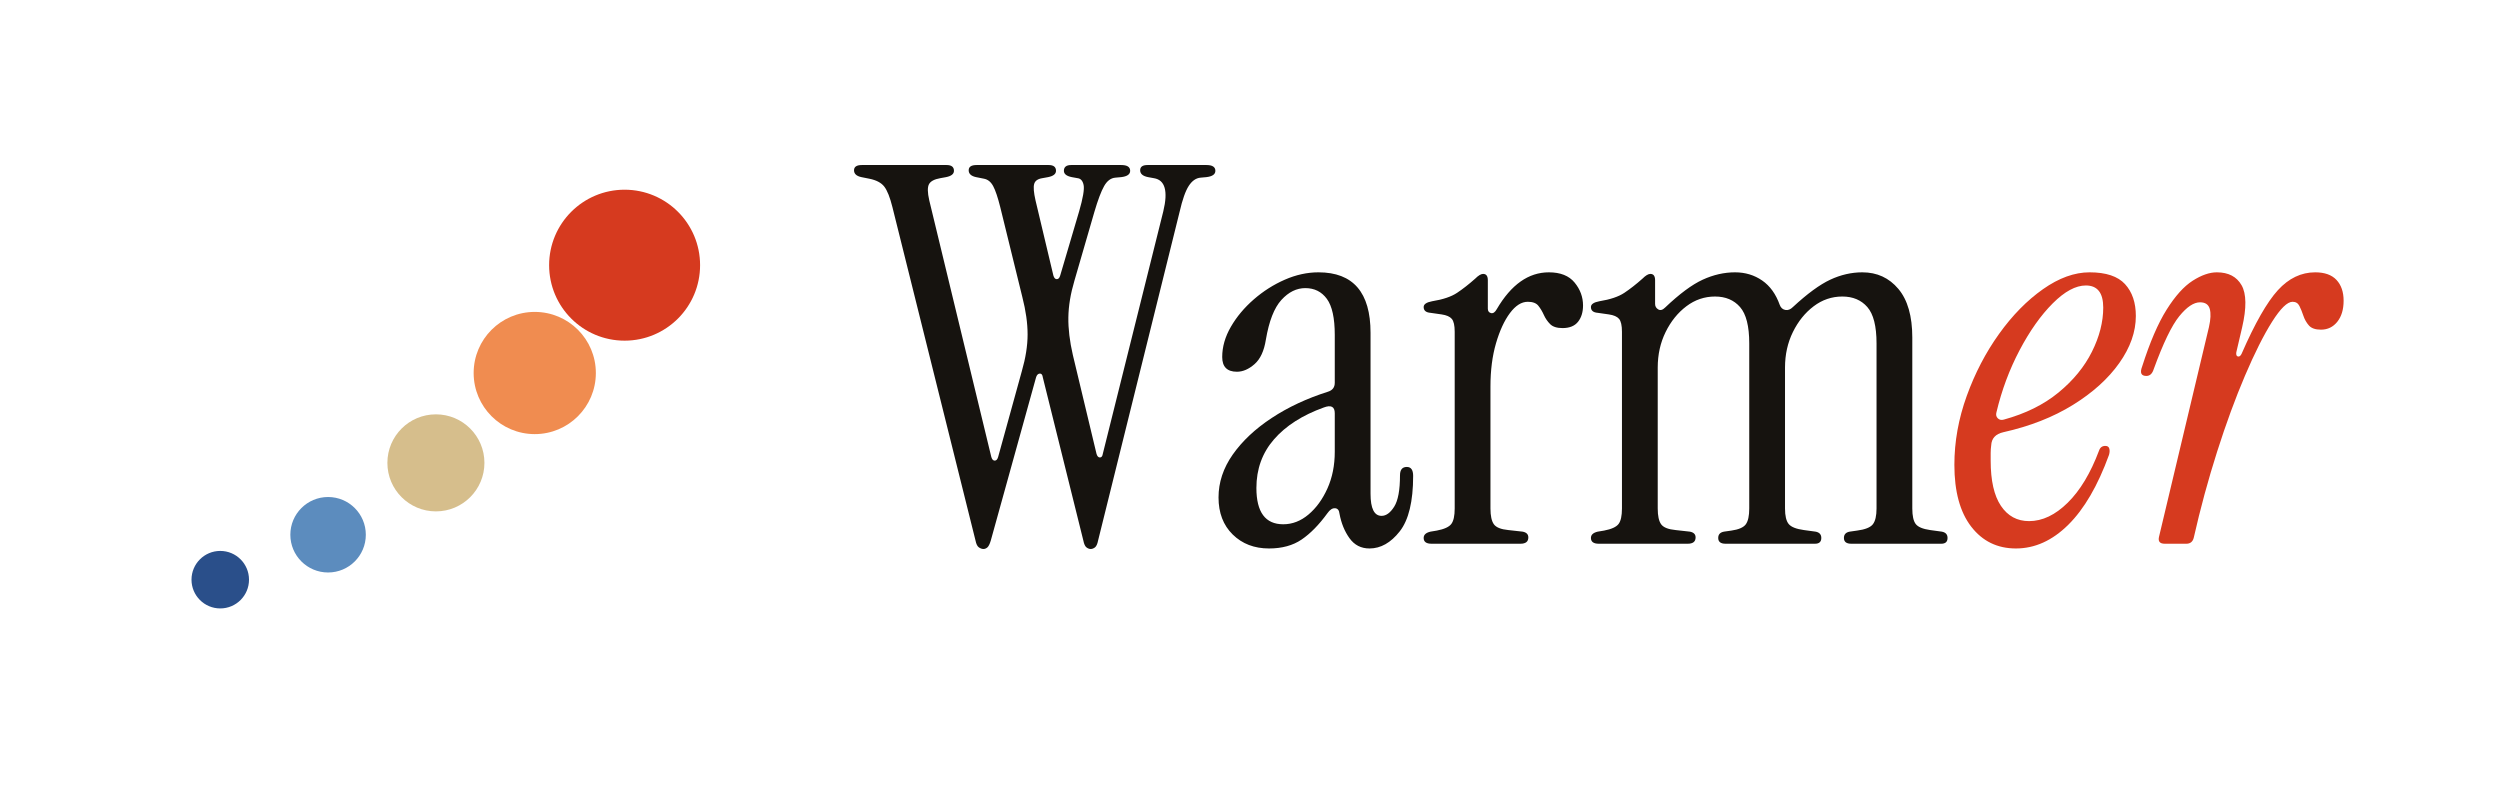
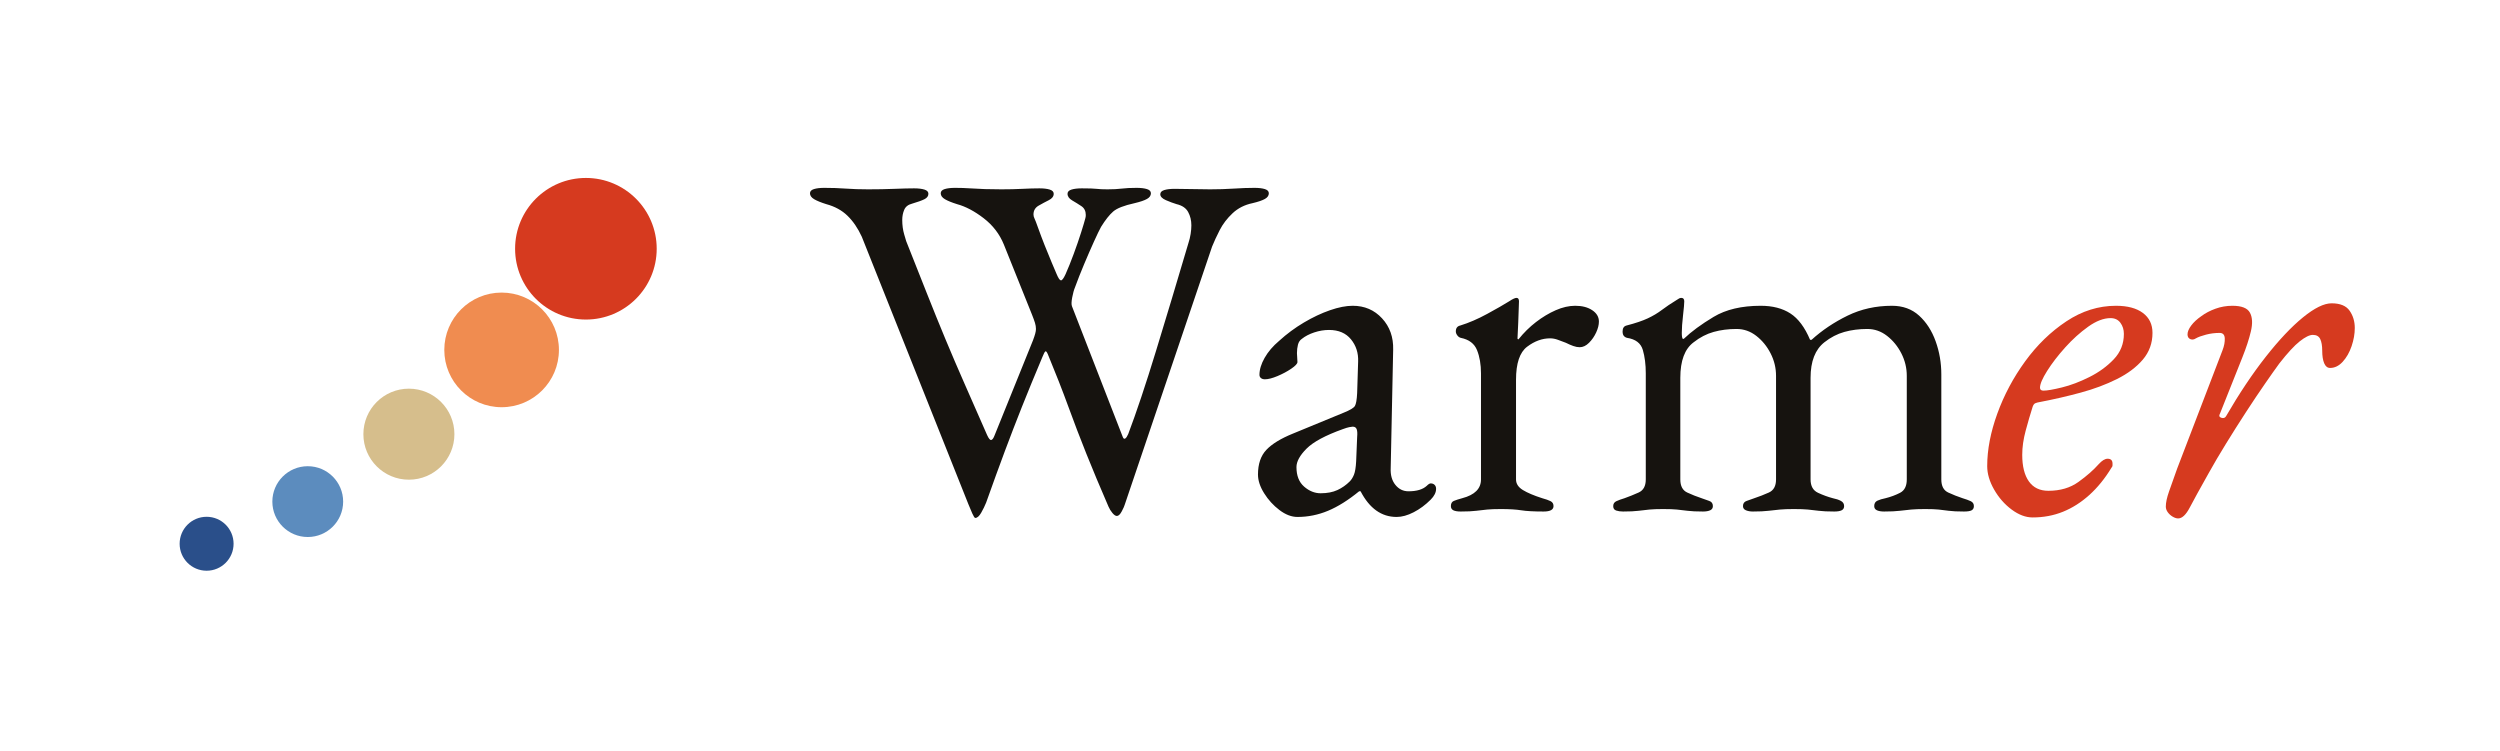
- <svg xmlns="http://www.w3.org/2000/svg" viewBox="0 0 570.36 182.5" width="570.36" height="182.5">
+ <svg xmlns="http://www.w3.org/2000/svg" viewBox="0 0 608.04 182.5" width="608.04" height="182.5">
  <circle cx="50.25" cy="132.25" r="6.56" fill="#2a4f8a" />
  <circle cx="74.85" cy="122.00" r="8.61" fill="#5c8cbe" />
  <circle cx="99.45" cy="105.60" r="11.07" fill="#d6be8c" />
  <circle cx="122.00" cy="85.10" r="13.94" fill="#f08c50" />
  <circle cx="142.50" cy="60.50" r="17.22" fill="#d63a1f" />
-   <path d="M248.84 125.25Q248.36 125.25 247.88 124.89Q247.4 124.53 247.16 123.33L237.92 86.13Q237.8 85.17 237.2 85.23Q236.6 85.29 236.36 86.13L226.04 123.33Q225.68 124.53 225.26 124.89Q224.84 125.25 224.36 125.25Q223.88 125.25 223.34 124.89Q222.8 124.53 222.56 123.33L203.6 47.25Q202.76 43.89 201.74 42.57Q200.72 41.25 198.32 40.77L196.52 40.41Q194.84 40.05 194.84 38.85Q194.84 37.65 196.64 37.65H215.96Q217.64 37.65 217.64 38.97Q217.64 40.05 215.84 40.41L214.52 40.65Q212.48 41.01 211.94 42.03Q211.4 43.05 212.0 45.69L226.16 104.25Q226.4 105.09 226.94 105.09Q227.48 105.09 227.72 104.25L233.12 84.69Q234.44 80.13 234.44 76.29Q234.44 72.45 233.24 67.77L228.2 47.25Q227.36 43.89 226.58 42.45Q225.8 41.01 224.48 40.77L222.68 40.41Q221.0 40.05 221.0 38.85Q221.0 37.65 222.8 37.65H239.24Q240.92 37.65 240.92 38.97Q240.92 40.05 239.12 40.41L237.8 40.65Q236.24 40.89 235.94 41.97Q235.64 43.05 236.24 45.69L240.32 62.85Q240.56 63.69 241.1 63.69Q241.64 63.69 241.88 62.85L246.2 48.21Q247.52 43.65 247.22 42.21Q246.92 40.77 245.84 40.65L244.52 40.41Q242.72 40.05 242.72 38.97Q242.72 37.65 244.4 37.65H255.8Q257.84 37.65 257.84 38.97Q257.84 40.17 255.8 40.41L254.48 40.53Q252.92 40.65 251.9 42.45Q250.88 44.25 249.68 48.33L245.12 64.05Q243.8 68.49 243.74 72.39Q243.68 76.29 244.76 80.97L250.16 103.53Q250.4 104.37 250.94 104.37Q251.48 104.37 251.6 103.53L265.4 48.21Q267.08 41.25 263.24 40.65L261.92 40.41Q260.12 40.05 260.12 38.85Q260.12 37.65 261.8 37.65H275.24Q277.28 37.65 277.28 38.97Q277.28 40.17 275.24 40.41L273.92 40.53Q272.36 40.65 271.22 42.39Q270.08 44.13 269.12 48.33L250.52 123.33Q250.28 124.53 249.8 124.89Q249.32 125.25 248.84 125.25Z M289.52 125.13Q284.48 125.13 281.24 121.95Q278.0 118.77 278.0 113.49Q278.0 108.33 281.24 103.71Q284.48 99.09 290.12 95.37Q295.76 91.65 302.96 89.37Q304.52 88.89 304.52 87.33V76.41Q304.52 70.65 302.72 68.19Q300.92 65.73 297.8 65.73Q294.8 65.73 292.34 68.43Q289.88 71.13 288.8 77.49Q288.2 81.33 286.22 83.07Q284.24 84.81 282.2 84.81Q278.84 84.81 278.84 81.45Q278.84 77.97 280.82 74.55Q282.8 71.13 286.04 68.31Q289.28 65.49 293.12 63.81Q296.96 62.13 300.8 62.13Q312.68 62.13 312.68 75.93V112.65Q312.68 117.69 315.2 117.69Q316.76 117.69 318.08 115.59Q319.4 113.49 319.4 108.45Q319.4 106.53 320.96 106.53Q322.4 106.53 322.4 108.57Q322.4 117.33 319.34 121.23Q316.28 125.13 312.44 125.13Q309.56 125.13 307.88 122.79Q306.2 120.45 305.6 117.21Q305.48 116.01 304.58 115.95Q303.68 115.89 302.84 117.09Q299.96 121.05 296.96 123.09Q293.96 125.13 289.52 125.13ZM292.76 119.61Q295.88 119.61 298.52 117.39Q301.16 115.17 302.84 111.45Q304.52 107.73 304.52 103.05V94.29Q304.52 92.01 302.0 92.97Q294.68 95.61 290.66 100.23Q286.64 104.85 286.64 111.33Q286.64 119.61 292.76 119.61Z M341.48 70.53Q346.4 62.13 353.36 62.13Q357.32 62.13 359.24 64.47Q361.16 66.81 361.16 69.69Q361.16 71.97 360.02 73.41Q358.88 74.85 356.48 74.85Q354.56 74.85 353.66 73.95Q352.76 73.05 352.22 71.85Q351.68 70.65 350.96 69.75Q350.24 68.85 348.56 68.85Q346.4 68.85 344.48 71.43Q342.56 74.01 341.3 78.33Q340.04 82.65 340.04 88.17V116.01Q340.04 118.53 340.82 119.61Q341.6 120.69 344.12 120.93L347.36 121.29Q348.68 121.53 348.68 122.61Q348.68 124.05 346.88 124.05H326.6Q324.8 124.05 324.8 122.73Q324.8 121.65 326.36 121.29L327.8 121.05Q330.32 120.57 331.1 119.55Q331.88 118.53 331.88 116.01V75.69Q331.88 73.53 331.22 72.75Q330.56 71.97 328.88 71.73L326.36 71.37Q324.8 71.25 324.8 70.05Q324.8 69.09 326.72 68.73Q330.44 68.13 332.42 66.81Q334.4 65.49 336.56 63.57Q337.64 62.49 338.36 62.49Q339.44 62.49 339.44 63.93V70.41Q339.44 71.25 340.16 71.43Q340.88 71.61 341.48 70.53Z M364.76 124.05Q362.96 124.05 362.96 122.73Q362.96 121.65 364.52 121.29L365.96 121.05Q368.48 120.57 369.26 119.55Q370.04 118.53 370.04 116.01V75.69Q370.04 73.53 369.38 72.75Q368.72 71.97 367.04 71.73L364.52 71.37Q362.96 71.25 362.96 70.05Q362.96 69.09 364.88 68.73Q368.6 68.13 370.58 66.81Q372.56 65.49 374.72 63.57Q375.8 62.49 376.52 62.49Q377.6 62.49 377.6 63.93V69.33Q377.6 70.17 378.32 70.59Q379.04 71.01 379.88 70.17Q384.8 65.49 388.46 63.81Q392.12 62.13 395.84 62.13Q399.32 62.13 402.02 63.99Q404.72 65.85 406.04 69.57Q406.4 70.53 407.3 70.71Q408.2 70.89 409.04 70.05Q413.96 65.49 417.56 63.81Q421.16 62.13 424.88 62.13Q429.92 62.13 433.1 65.91Q436.28 69.69 436.28 77.01V116.01Q436.28 118.53 437.06 119.55Q437.84 120.57 440.36 120.93L443.0 121.29Q444.32 121.53 444.32 122.73Q444.32 124.05 442.88 124.05H422.36Q420.68 124.05 420.68 122.73Q420.68 121.53 422 121.29L423.68 121.05Q426.44 120.69 427.28 119.61Q428.12 118.53 428.12 116.01V78.33Q428.12 72.45 426.02 70.05Q423.92 67.65 420.32 67.65Q416.72 67.65 413.78 69.87Q410.84 72.09 409.04 75.75Q407.24 79.41 407.24 83.85V116.01Q407.24 118.53 408.08 119.55Q408.92 120.57 411.56 120.93L414.2 121.29Q415.52 121.53 415.52 122.73Q415.52 124.05 414.08 124.05H393.68Q392 124.05 392 122.73Q392 121.53 393.32 121.29L395 121.05Q397.52 120.69 398.3 119.61Q399.08 118.53 399.08 116.01V78.33Q399.08 72.45 396.98 70.05Q394.88 67.65 391.28 67.65Q387.68 67.65 384.74 69.87Q381.8 72.09 380.0 75.75Q378.2 79.41 378.2 83.85V116.01Q378.2 118.53 378.98 119.61Q379.76 120.69 382.28 120.93L385.52 121.29Q386.84 121.53 386.84 122.61Q386.84 124.05 385.04 124.05Z" fill="#16130f" />
-   <path d="M459.92 125.13Q453.56 125.13 449.72 120.15Q445.88 115.17 445.88 106.05Q445.88 98.13 448.7 90.33Q451.52 82.53 456.08 76.17Q460.64 69.81 466.1 65.97Q471.56 62.13 476.72 62.13Q482.36 62.13 484.82 64.83Q487.28 67.53 487.28 72.09Q487.28 77.49 483.5 82.83Q479.72 88.17 472.94 92.37Q466.16 96.57 457.04 98.61Q454.4 99.21 454.28 101.61Q454.16 102.45 454.16 103.35Q454.16 104.25 454.16 105.09Q454.16 111.93 456.5 115.41Q458.84 118.89 462.92 118.89Q467.48 118.89 471.74 114.69Q476.0 110.49 478.88 102.81Q479.24 101.73 480.32 101.73Q481.04 101.73 481.22 102.33Q481.4 102.93 481.16 103.77Q477.32 114.33 471.86 119.73Q466.4 125.13 459.92 125.13ZM455.48 94.05Q455.24 94.89 455.78 95.43Q456.32 95.97 457.16 95.73Q464.6 93.69 469.64 89.55Q474.68 85.41 477.26 80.25Q479.84 75.09 479.84 70.17Q479.84 65.13 475.88 65.13Q472.4 65.13 468.32 69.21Q464.24 73.29 460.76 79.89Q457.28 86.49 455.48 94.05Z M493.88 124.05Q492.2 124.05 492.56 122.49L503.96 74.61Q504.56 71.97 504.14 70.47Q503.72 68.97 501.92 68.97Q499.76 68.97 497.18 72.15Q494.6 75.33 491.36 84.21Q490.88 85.77 489.68 85.77Q487.88 85.77 488.72 83.61Q491.36 75.33 494.3 70.65Q497.24 65.97 500.24 64.05Q503.24 62.13 505.76 62.13Q509.72 62.13 511.4 65.07Q513.08 68.01 511.52 74.73L510.2 80.37Q510.08 81.21 510.56 81.33Q511.04 81.45 511.4 80.73Q515.96 70.29 519.68 66.21Q523.4 62.13 528.2 62.13Q531.44 62.13 533.06 63.87Q534.68 65.61 534.68 68.61Q534.68 71.61 533.24 73.41Q531.8 75.21 529.52 75.21Q527.6 75.21 526.76 74.25Q525.92 73.29 525.5 72.03Q525.08 70.77 524.6 69.81Q524.12 68.85 523.04 68.85Q521.24 68.85 518.36 73.41Q515.48 77.97 512.18 85.71Q508.88 93.45 505.82 103.05Q502.76 112.65 500.48 122.73Q500.12 124.05 498.8 124.05Z" fill="#d63a1f" />
+   <path d="M237.2 125.97Q236.96 125.97 236.48 124.89Q236.0 123.81 235.52 122.61L209.6 57.57Q208.16 54.45 206.12 52.47Q204.08 50.49 200.96 49.65Q199.04 49.05 198.02 48.45Q197.0 47.85 197.0 47.01Q197.0 46.29 197.96 45.99Q198.92 45.69 200.48 45.69Q203.24 45.69 205.7 45.87Q208.16 46.05 211.16 46.05Q214.52 46.05 217.52 45.93Q220.52 45.81 222.32 45.81Q223.88 45.81 224.84 46.11Q225.8 46.41 225.8 47.13Q225.8 47.97 224.84 48.45Q223.88 48.93 221.84 49.53Q220.4 49.89 219.92 51.03Q219.44 52.17 219.44 53.49Q219.44 55.41 219.92 57.03Q220.4 58.65 220.4 58.65Q223.16 65.61 225.44 71.37Q227.72 77.13 229.94 82.47Q232.16 87.81 234.62 93.39Q237.08 98.97 240.08 105.81Q240.68 107.13 241.1 107.01Q241.52 106.89 241.88 105.93L251.24 82.77Q251.6 81.81 251.78 81.15Q251.96 80.49 251.96 80.01Q251.96 79.29 251.72 78.51Q251.48 77.73 251.0 76.53L244.16 59.49Q242.6 55.65 239.24 53.07Q235.88 50.49 232.76 49.65Q230.84 49.05 229.82 48.45Q228.8 47.85 228.8 47.01Q228.8 46.29 229.76 45.99Q230.72 45.69 232.28 45.69Q234.2 45.69 235.94 45.81Q237.68 45.93 239.54 45.99Q241.4 46.05 243.56 46.05Q246.32 46.05 248.66 45.93Q251.0 45.81 252.8 45.81Q254.36 45.81 255.32 46.11Q256.28 46.41 256.28 47.13Q256.28 48.09 255.08 48.69Q253.88 49.29 252.62 50.01Q251.36 50.73 251.36 52.17Q251.36 52.41 251.42 52.65Q251.48 52.89 251.6 53.13Q251.84 53.61 252.5 55.47Q253.16 57.33 254.06 59.61Q254.96 61.89 255.8 63.87Q256.64 65.85 257.0 66.69Q257.6 68.13 258.02 68.19Q258.44 68.25 259.16 66.69Q260.12 64.53 261.14 61.77Q262.16 59.01 262.94 56.55Q263.72 54.09 263.96 53.13Q264.08 52.77 264.08 52.29Q264.08 50.85 263.0 50.13Q261.92 49.41 260.78 48.75Q259.64 48.09 259.64 47.13Q259.64 46.41 260.6 46.11Q261.56 45.81 263.12 45.81Q265.76 45.81 266.72 45.93Q267.68 46.05 269.36 46.05Q271.4 46.05 272.84 45.87Q274.28 45.69 276.44 45.69Q278.0 45.69 278.96 45.99Q279.92 46.29 279.92 47.01Q279.92 47.85 278.96 48.39Q278.0 48.93 275.96 49.41Q272.12 50.25 270.74 51.45Q269.36 52.65 267.8 55.17Q267.2 56.25 266.06 58.77Q264.92 61.29 263.66 64.29Q262.4 67.29 261.44 69.93Q261.08 70.77 260.78 72.33Q260.48 73.89 260.72 74.49L273.08 106.29Q273.32 106.89 273.68 106.65Q274.04 106.41 274.4 105.57Q277.4 97.65 281.18 85.29Q284.96 72.93 289.04 59.13Q289.4 58.05 289.58 56.91Q289.76 55.77 289.76 54.81Q289.76 53.01 288.98 51.57Q288.2 50.13 286.16 49.65Q284.96 49.29 283.58 48.69Q282.2 48.09 282.2 47.25Q282.2 46.53 283.16 46.23Q284.12 45.93 285.68 45.93Q288.08 45.93 290.06 45.99Q292.04 46.05 294.32 46.05Q297.32 46.05 300.08 45.87Q302.84 45.69 305.12 45.69Q306.68 45.69 307.64 45.99Q308.6 46.29 308.6 47.01Q308.6 47.85 307.64 48.39Q306.68 48.93 304.64 49.41Q301.76 50.01 299.78 51.87Q297.8 53.73 296.66 55.95Q295.52 58.17 294.8 59.97L273.56 122.73Q273.44 123.21 272.84 124.35Q272.24 125.49 271.64 125.49Q271.16 125.49 270.56 124.77Q269.96 124.05 269.6 123.21Q266.48 116.01 264.2 110.31Q261.92 104.61 259.82 98.85Q257.72 93.09 254.84 86.13Q254.48 85.29 254.24 85.47Q254.0 85.65 253.52 86.85Q250.64 93.69 248.54 98.97Q246.44 104.25 244.4 109.71Q242.36 115.17 239.84 122.25Q239.36 123.45 238.64 124.71Q237.92 125.97 237.2 125.97Z M315.56 125.73Q313.4 125.73 311.18 124.05Q308.96 122.37 307.46 119.97Q305.96 117.57 305.96 115.41Q305.96 111.57 308.0 109.41Q310.04 107.25 314.48 105.45L326.72 100.41Q329.12 99.45 329.54 98.73Q329.96 98.01 330.08 95.61L330.32 87.93Q330.44 84.81 328.58 82.53Q326.72 80.25 323.24 80.25Q321.44 80.25 319.64 80.85Q317.84 81.45 316.64 82.41Q315.92 82.89 315.68 83.85Q315.44 84.81 315.44 85.89Q315.44 86.37 315.5 86.97Q315.56 87.57 315.56 88.05Q315.56 88.65 314.06 89.67Q312.56 90.69 310.7 91.47Q308.84 92.25 307.64 92.25Q307.04 92.25 306.68 91.95Q306.32 91.65 306.32 91.17Q306.32 89.25 307.58 87.03Q308.84 84.81 311.12 82.89Q313.88 80.37 317.12 78.45Q320.36 76.53 323.48 75.45Q326.6 74.37 329 74.37Q333.32 74.37 336.14 77.43Q338.96 80.49 338.84 85.05L338.24 113.85Q338.12 116.37 339.38 117.93Q340.64 119.49 342.56 119.49Q345.56 119.49 347 118.17Q347.6 117.57 347.96 117.57Q348.56 117.57 348.92 117.93Q349.28 118.29 349.28 118.89Q349.28 120.21 347.96 121.53Q346.04 123.45 343.82 124.59Q341.6 125.73 339.68 125.73Q334.16 125.73 330.92 119.49H330.56Q326.6 122.73 323.0 124.23Q319.4 125.73 315.56 125.73ZM321.2 119.97Q323.6 119.97 325.28 119.19Q326.96 118.41 328.28 117.09Q328.88 116.49 329.3 115.47Q329.72 114.45 329.84 112.17L330.08 106.29Q330.2 104.97 329.96 104.37Q329.72 103.77 329 103.77Q328.76 103.77 328.16 103.89Q327.56 104.01 326.6 104.37Q320.24 106.65 317.78 109.11Q315.32 111.57 315.32 113.61Q315.32 116.73 317.18 118.35Q319.04 119.97 321.2 119.97Z M355.28 124.41Q354.08 124.41 353.48 124.11Q352.88 123.81 352.88 123.09Q352.88 122.13 353.6 121.83Q354.32 121.53 355.64 121.17Q357.92 120.57 359.06 119.43Q360.2 118.29 360.2 116.61V90.81Q360.2 87.57 359.24 85.17Q358.28 82.77 355.28 82.17Q354.8 82.05 354.44 81.57Q354.08 81.09 354.08 80.61Q354.08 79.41 355.16 79.17Q358.28 78.21 361.7 76.35Q365.12 74.49 367.04 73.29Q367.76 72.81 368.18 72.63Q368.6 72.45 368.84 72.45Q369.44 72.45 369.44 73.29Q369.44 73.65 369.38 75.09Q369.32 76.53 369.26 78.45Q369.2 80.37 369.08 82.29Q369.08 82.53 369.32 82.53Q371.24 80.13 373.58 78.33Q375.92 76.53 378.38 75.45Q380.84 74.37 383.12 74.37Q385.64 74.37 387.26 75.45Q388.88 76.53 388.88 78.21Q388.88 79.41 388.22 80.85Q387.56 82.29 386.48 83.37Q385.4 84.45 384.2 84.45Q383.48 84.45 382.64 84.15Q381.8 83.85 380.84 83.37Q379.88 83.01 378.92 82.65Q377.96 82.29 377 82.29Q374.12 82.29 371.42 84.33Q368.72 86.37 368.72 92.37V116.61Q368.72 118.17 370.4 119.19Q372.08 120.21 375.08 121.17Q376.4 121.53 377.12 121.89Q377.84 122.25 377.84 123.09Q377.84 124.41 375.44 124.41Q371.84 124.41 369.98 124.11Q368.12 123.81 365 123.81Q362.96 123.81 361.7 123.93Q360.44 124.05 359.06 124.23Q357.68 124.41 355.28 124.41Z M394.76 124.41Q393.8 124.41 393.08 124.17Q392.36 123.93 392.36 123.09Q392.36 122.25 393.14 121.89Q393.92 121.53 395.12 121.17Q396.8 120.57 398.54 119.79Q400.28 119.01 400.28 116.61V90.81Q400.28 87.57 399.56 85.11Q398.84 82.65 395.72 82.17Q395.24 82.05 394.94 81.69Q394.64 81.33 394.64 80.61Q394.64 79.41 395.6 79.17Q398.84 78.33 400.76 77.43Q402.68 76.53 404.18 75.39Q405.68 74.25 407.84 72.93Q408.08 72.81 408.32 72.63Q408.56 72.45 408.92 72.45Q409.64 72.45 409.64 73.29Q409.64 74.13 409.34 76.71Q409.04 79.29 409.04 80.97Q409.04 82.17 409.28 82.41H409.52Q412.28 79.77 416.78 77.07Q421.28 74.37 428.24 74.37Q432.56 74.37 435.44 76.23Q438.32 78.09 440.24 82.65H440.6Q444.44 79.17 449.36 76.77Q454.28 74.37 460.16 74.37Q464.12 74.37 466.76 76.77Q469.4 79.17 470.78 83.01Q472.16 86.85 472.16 91.05V116.61Q472.16 119.01 473.84 119.79Q475.52 120.57 477.32 121.17Q478.52 121.53 479.3 121.89Q480.08 122.25 480.08 123.09Q480.08 123.81 479.54 124.11Q479.0 124.41 477.68 124.41Q475.28 124.41 473.96 124.23Q472.64 124.05 471.5 123.93Q470.36 123.81 468.2 123.81Q466.16 123.81 464.84 123.93Q463.52 124.05 462.08 124.23Q460.64 124.41 458.24 124.41Q457.16 124.41 456.5 124.11Q455.84 123.81 455.84 123.09Q455.84 122.13 456.62 121.77Q457.4 121.41 458.6 121.17Q460.52 120.69 462.14 119.85Q463.76 119.01 463.76 116.61V91.41Q463.76 88.53 462.44 85.95Q461.12 83.37 458.96 81.69Q456.8 80.01 454.16 80.01Q451.16 80.01 448.58 80.73Q446.0 81.45 443.72 83.25Q440.36 85.89 440.36 91.89V116.61Q440.36 119.01 442.16 119.85Q443.96 120.69 445.76 121.17Q446.96 121.41 447.74 121.83Q448.52 122.25 448.52 123.09Q448.52 123.81 447.92 124.11Q447.32 124.41 446.12 124.41Q443.72 124.41 442.34 124.23Q440.96 124.05 439.7 123.93Q438.44 123.81 436.28 123.81Q434.24 123.81 432.92 123.93Q431.6 124.05 430.16 124.23Q428.72 124.41 426.32 124.41Q425.36 124.41 424.64 124.11Q423.92 123.81 423.92 123.09Q423.92 122.13 424.82 121.83Q425.72 121.53 426.68 121.17Q428.48 120.57 430.22 119.79Q431.96 119.01 431.96 116.61V91.41Q431.96 88.53 430.64 85.95Q429.32 83.37 427.16 81.69Q425.0 80.01 422.36 80.01Q419.36 80.01 416.78 80.73Q414.2 81.45 411.92 83.25Q408.68 85.65 408.68 91.89V116.61Q408.68 119.01 410.36 119.79Q412.04 120.57 413.84 121.17Q414.8 121.53 415.7 121.83Q416.6 122.13 416.6 123.09Q416.6 123.81 415.94 124.11Q415.28 124.41 414.2 124.41Q411.8 124.41 410.42 124.23Q409.04 124.05 407.84 123.93Q406.64 123.81 404.48 123.81Q402.44 123.81 401.18 123.93Q399.92 124.05 398.54 124.23Q397.16 124.41 394.76 124.41Z" fill="#16130f" />
+   <path d="M494.36 125.85Q491.84 125.85 489.26 123.93Q486.68 122.01 485 119.07Q483.32 116.13 483.32 113.37Q483.32 107.37 485.78 100.59Q488.24 93.81 492.56 87.87Q496.88 81.93 502.58 78.15Q508.28 74.37 514.64 74.37Q518.84 74.37 521.18 76.11Q523.52 77.85 523.52 80.97Q523.52 84.69 521.18 87.45Q518.84 90.21 514.88 92.19Q510.92 94.17 506.06 95.49Q501.2 96.81 496.16 97.77Q495.44 97.89 495.02 98.07Q494.6 98.25 494.36 98.97Q493.52 101.61 492.68 104.73Q491.84 107.85 491.84 110.61Q491.84 114.81 493.46 117.09Q495.08 119.37 498.2 119.37Q502.52 119.37 505.52 117.21Q508.52 115.05 510.44 112.89Q511.64 111.57 512.6 111.57Q513.8 111.57 513.8 112.77Q513.8 112.89 513.8 113.19Q513.8 113.49 513.56 113.73Q511.16 117.69 508.16 120.39Q505.16 123.09 501.74 124.47Q498.32 125.85 494.36 125.85ZM497 95.01Q498.32 95.01 501.5 94.23Q504.68 93.45 508.16 91.71Q511.64 89.97 514.1 87.39Q516.56 84.81 516.56 81.21Q516.56 79.65 515.72 78.51Q514.88 77.37 513.32 77.37Q510.8 77.37 507.86 79.47Q504.92 81.57 502.28 84.51Q499.64 87.45 497.9 90.21Q496.16 92.97 496.16 94.29Q496.16 95.01 497 95.01Z M529.76 126.09Q529.16 126.09 528.44 125.67Q527.72 125.25 527.24 124.59Q526.76 123.93 526.76 123.21Q526.76 121.77 527.54 119.55Q528.32 117.33 529.52 113.97L540.56 85.17Q541.16 83.61 541.1 82.29Q541.04 80.97 539.84 80.97Q538.16 80.97 536.54 81.39Q534.92 81.81 534.08 82.29Q533.36 82.77 532.7 82.47Q532.04 82.17 532.04 81.33Q532.04 80.37 532.94 79.17Q533.84 77.97 535.4 76.89Q536.84 75.81 538.82 75.09Q540.8 74.37 542.96 74.37Q546.32 74.37 547.22 76.05Q548.12 77.73 547.46 80.55Q546.8 83.37 545.36 86.97L539.96 100.53Q539.48 101.37 540.26 101.61Q541.04 101.85 541.4 101.25Q546.2 92.97 551.06 86.79Q555.92 80.61 560.12 77.19Q564.32 73.77 567.08 73.77Q570.2 73.77 571.46 75.57Q572.72 77.37 572.72 79.77Q572.72 81.93 571.94 84.21Q571.16 86.49 569.78 87.99Q568.4 89.49 566.72 89.49Q565.76 89.49 565.28 88.35Q564.8 87.21 564.8 85.29Q564.8 83.49 564.32 82.47Q563.84 81.45 562.52 81.45Q561.32 81.45 559.34 83.01Q557.36 84.57 554.36 88.41Q553.04 90.21 550.88 93.33Q548.72 96.45 546.26 100.23Q543.8 104.01 541.4 107.91Q539.0 111.81 537.2 115.05Q533.96 120.81 532.58 123.45Q531.2 126.09 529.76 126.09Z" fill="#d63a1f" />
</svg>
